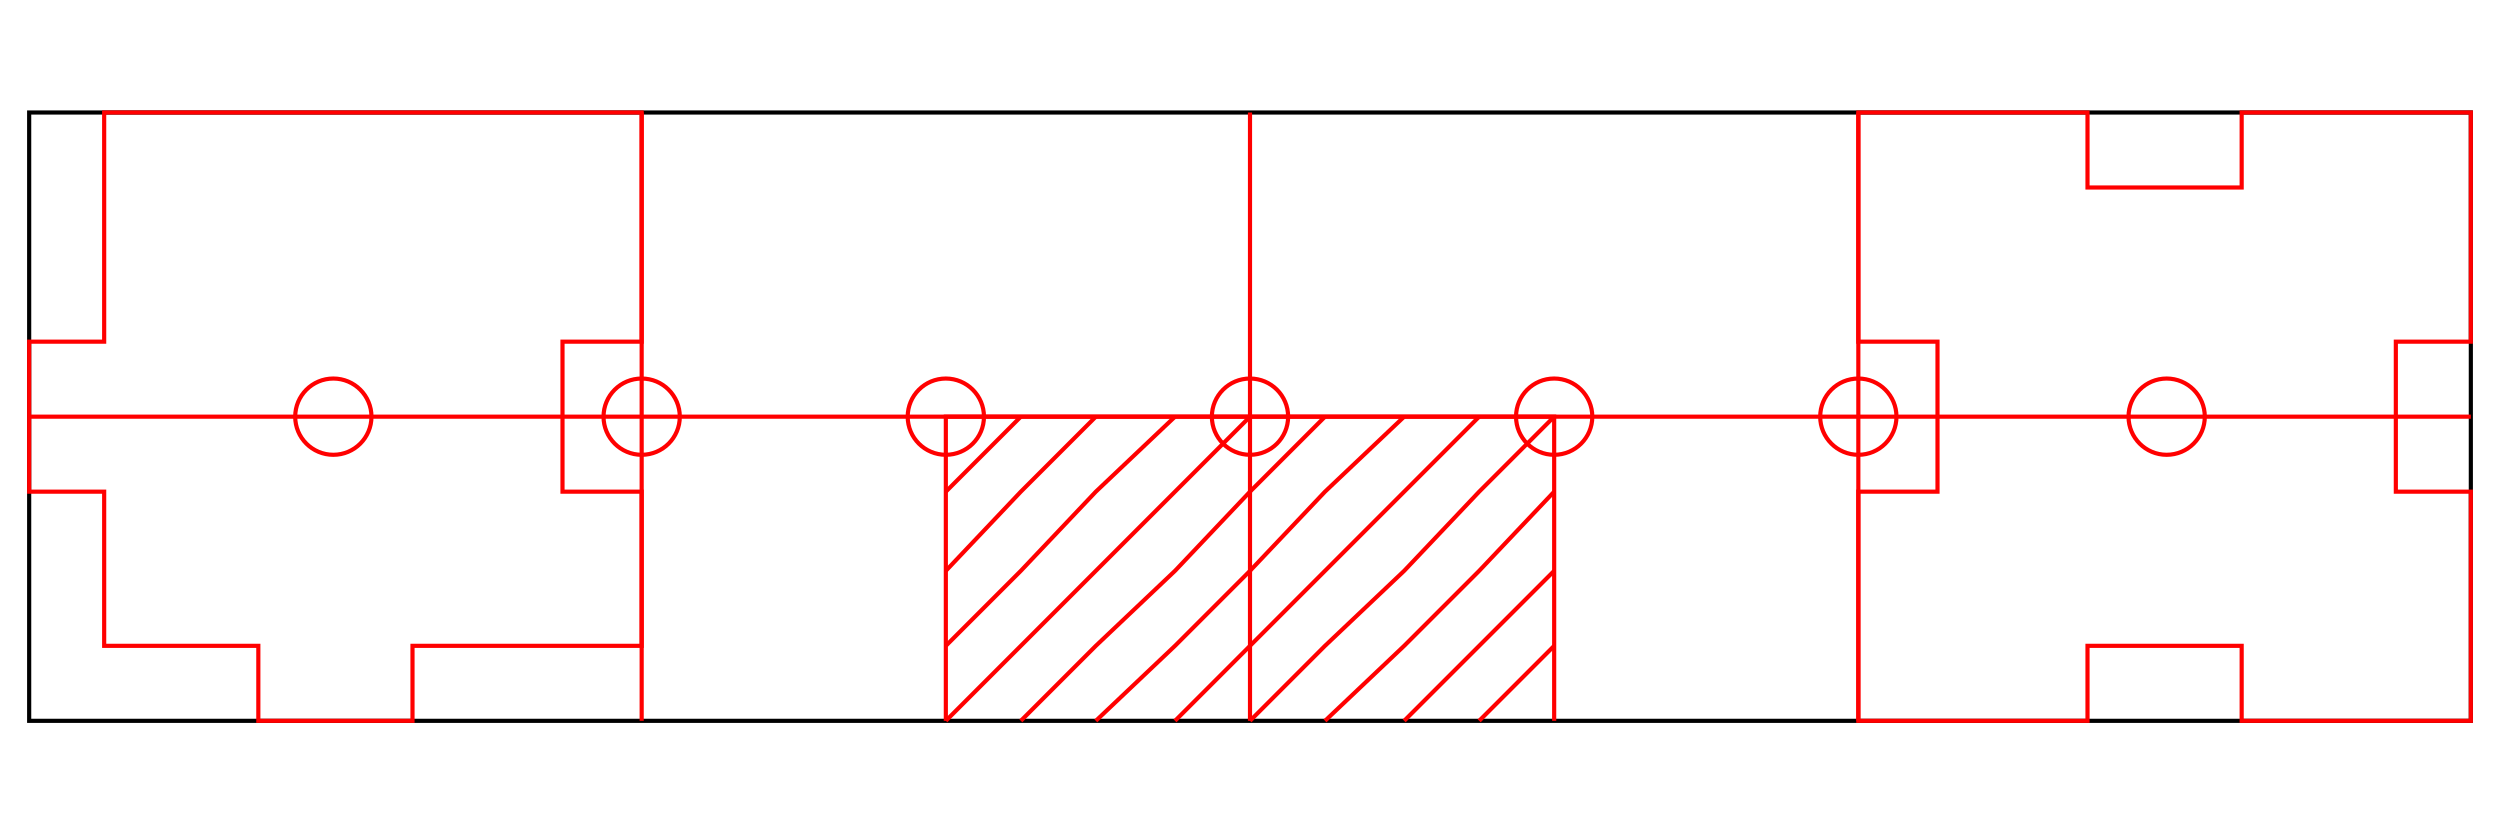
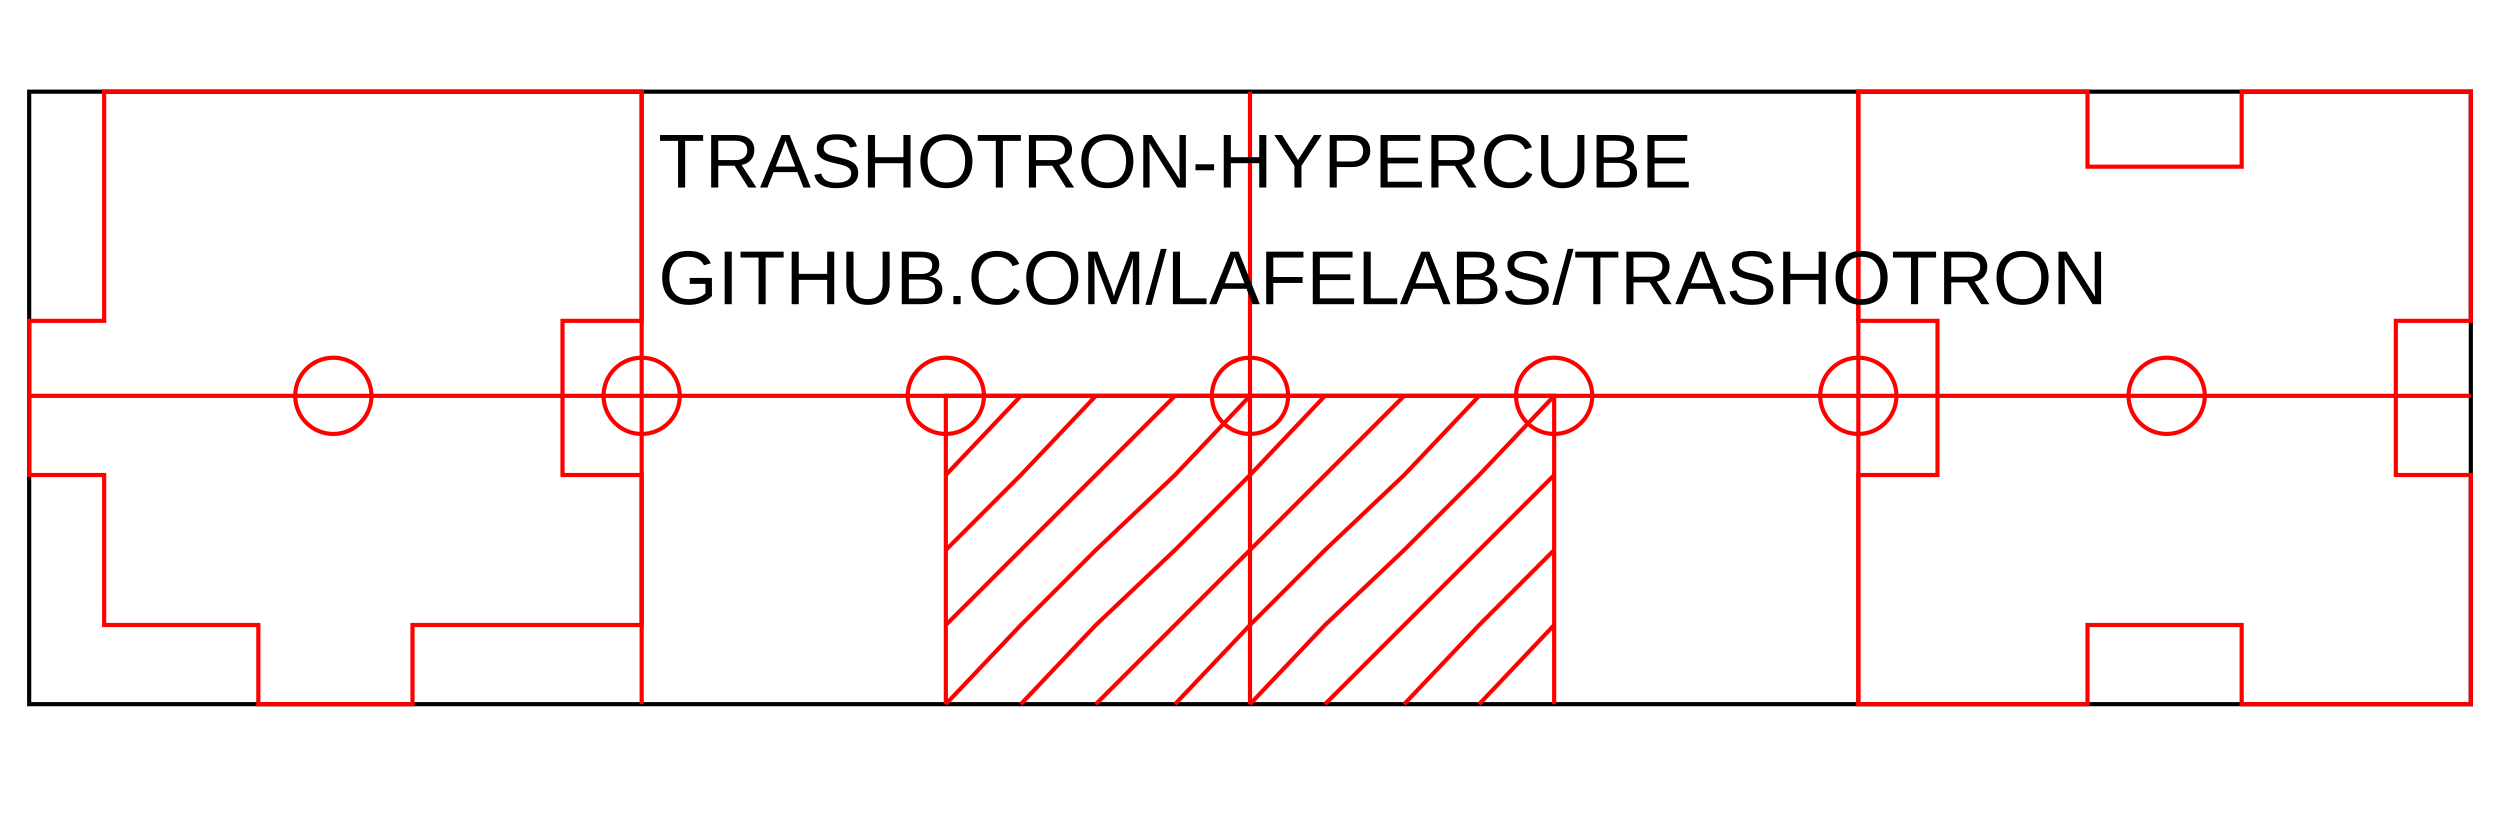
<svg xmlns="http://www.w3.org/2000/svg" width="600" height="200" viewbox="0 0 600 200">
-   <path d="M7 173 L7 27 L154 27 L300 27 L446 27 L593 27 L593 173 L446 173 L300 173 L154 173 L7 173 Z" stroke="#000000" stroke-width="1" fill="none" />
-   <line x1="154" y1="173" x2="154" y2="27" style="stroke:#ff0000;stroke-width:1" />
-   <line x1="300" y1="173" x2="300" y2="27" style="stroke:#ff0000;stroke-width:1" />
-   <line x1="446" y1="173" x2="446" y2="27" style="stroke:#ff0000;stroke-width:1" />
-   <line x1="593" y1="100" x2="446" y2="100" style="stroke:#ff0000;stroke-width:1" />
-   <line x1="446" y1="100" x2="300" y2="100" style="stroke:#ff0000;stroke-width:1" />
-   <line x1="300" y1="100" x2="154" y2="100" style="stroke:#ff0000;stroke-width:1" />
-   <line x1="154" y1="100" x2="7" y2="100" style="stroke:#ff0000;stroke-width:1" />
-   <path d="M25 155 L44 155 L62 155 L62 173 L80 173 L99 173 L99 155 L117 155 L135 155 L154 155 L154 137 L154 118 L135 118 L135 100 L135 82 L154 82 L154 63 L154 45 L154 27 L135 27 L117 27 L99 27 L80 27 L62 27 L44 27 L25 27 L25 45 L25 63 L25 82 L7 82 L7 100 L7 118 L25 118 L25 137 L25 155 Z" stroke="#ff0000" stroke-width="1" fill="none" />
-   <path d="M446 173 L446 155 L446 137 L446 118 L465 118 L465 100 L465 82 L446 82 L446 63 L446 45 L446 27 L465 27 L483 27 L501 27 L501 45 L520 45 L538 45 L538 27 L556 27 L575 27 L593 27 L593 45 L593 63 L593 82 L575 82 L575 100 L575 118 L593 118 L593 137 L593 155 L593 173 L575 173 L556 173 L538 173 L538 155 L520 155 L501 155 L501 173 L483 173 L465 173 L446 173 Z" stroke="#ff0000" stroke-width="1" fill="none" />
-   <path d="M227 173 L227 100 L300 100 L373 100 L373 173 " stroke="#ff0000" stroke-width="1" fill="none" />
-   <line x1="355" y1="173" x2="373" y2="155" style="stroke:#ff0000;stroke-width:1" />
-   <path d="M337 173 L355 155 L373 137 " stroke="#ff0000" stroke-width="1" fill="none" />
-   <path d="M373 118 L355 137 L337 155 L318 173 " stroke="#ff0000" stroke-width="1" fill="none" />
-   <path d="M300 173 L318 155 L337 137 L355 118 L373 100 " stroke="#ff0000" stroke-width="1" fill="none" />
-   <path d="M355 100 L337 118 L318 137 L300 155 L282 173 " stroke="#ff0000" stroke-width="1" fill="none" />
-   <path d="M263 173 L282 155 L300 137 L318 118 L337 100 " stroke="#ff0000" stroke-width="1" fill="none" />
-   <path d="M318 100 L300 118 L282 137 L263 155 L245 173 " stroke="#ff0000" stroke-width="1" fill="none" />
-   <path d="M227 173 L245 155 L263 137 L282 118 L300 100 " stroke="#ff0000" stroke-width="1" fill="none" />
-   <path d="M282 100 L263 118 L245 137 L227 155 " stroke="#ff0000" stroke-width="1" fill="none" />
-   <path d="M227 137 L245 118 L263 100 " stroke="#ff0000" stroke-width="1" fill="none" />
-   <line x1="245" y1="100" x2="227" y2="118" style="stroke:#ff0000;stroke-width:1" />
-   <circle cx="154" cy="100" r="9.151" stroke="#ff0000" stroke-width="1" fill="none" />
-   <circle cx="80" cy="100" r="9.151" stroke="#ff0000" stroke-width="1" fill="none" />
-   <circle cx="227" cy="100" r="9.151" stroke="#ff0000" stroke-width="1" fill="none" />
-   <circle cx="373" cy="100" r="9.151" stroke="#ff0000" stroke-width="1" fill="none" />
-   <circle cx="520" cy="100" r="9.151" stroke="#ff0000" stroke-width="1" fill="none" />
-   <circle cx="446" cy="100" r="9.151" stroke="#ff0000" stroke-width="1" fill="none" />
-   <circle cx="300" cy="100" r="9.151" stroke="#ff0000" stroke-width="1" fill="none" />
+   <path d="M7 169 L7 22 L154 22 L300 22 L446 22 L593 22 L593 169 L446 169 L300 169 L154 169 L7 169 Z" stroke="#000000" stroke-width="1" fill="none" />
+   <line x1="154" y1="169" x2="154" y2="22" style="stroke:#ff0000;stroke-width:1" />
+   <line x1="300" y1="169" x2="300" y2="22" style="stroke:#ff0000;stroke-width:1" />
+   <line x1="446" y1="169" x2="446" y2="22" style="stroke:#ff0000;stroke-width:1" />
+   <line x1="593" y1="95" x2="446" y2="95" style="stroke:#ff0000;stroke-width:1" />
+   <line x1="446" y1="95" x2="300" y2="95" style="stroke:#ff0000;stroke-width:1" />
+   <line x1="300" y1="95" x2="154" y2="95" style="stroke:#ff0000;stroke-width:1" />
+   <line x1="154" y1="95" x2="7" y2="95" style="stroke:#ff0000;stroke-width:1" />
+   <path d="M25 150 L44 150 L62 150 L62 169 L80 169 L99 169 L99 150 L117 150 L135 150 L154 150 L154 132 L154 114 L135 114 L135 95 L135 77 L154 77 L154 59 L154 40 L154 22 L135 22 L117 22 L99 22 L80 22 L62 22 L44 22 L25 22 L25 40 L25 59 L25 77 L7 77 L7 95 L7 114 L25 114 L25 132 L25 150 Z" stroke="#ff0000" stroke-width="1" fill="none" />
+   <path d="M446 169 L446 150 L446 132 L446 114 L465 114 L465 95 L465 77 L446 77 L446 59 L446 40 L446 22 L465 22 L483 22 L501 22 L501 40 L520 40 L538 40 L538 22 L556 22 L575 22 L593 22 L593 40 L593 59 L593 77 L575 77 L575 95 L575 114 L593 114 L593 132 L593 150 L593 169 L575 169 L556 169 L538 169 L538 150 L520 150 L501 150 L501 169 L483 169 L465 169 L446 169 Z" stroke="#ff0000" stroke-width="1" fill="none" />
+   <path d="M227 169 L227 95 L300 95 L373 95 L373 169 " stroke="#ff0000" stroke-width="1" fill="none" />
+   <line x1="355" y1="169" x2="373" y2="150" style="stroke:#ff0000;stroke-width:1" />
+   <path d="M337 169 L355 150 L373 132 " stroke="#ff0000" stroke-width="1" fill="none" />
+   <path d="M373 114 L355 132 L337 150 L318 169 " stroke="#ff0000" stroke-width="1" fill="none" />
+   <path d="M300 169 L318 150 L337 132 L355 114 L373 95 " stroke="#ff0000" stroke-width="1" fill="none" />
+   <path d="M355 95 L337 114 L318 132 L300 150 L282 169 " stroke="#ff0000" stroke-width="1" fill="none" />
+   <path d="M263 169 L282 150 L300 132 L318 114 L337 95 " stroke="#ff0000" stroke-width="1" fill="none" />
+   <path d="M318 95 L300 114 L282 132 L263 150 L245 169 " stroke="#ff0000" stroke-width="1" fill="none" />
+   <path d="M227 169 L245 150 L263 132 L282 114 L300 95 " stroke="#ff0000" stroke-width="1" fill="none" />
+   <path d="M282 95 L263 114 L245 132 L227 150 " stroke="#ff0000" stroke-width="1" fill="none" />
+   <path d="M227 132 L245 114 L263 95 " stroke="#ff0000" stroke-width="1" fill="none" />
+   <line x1="245" y1="95" x2="227" y2="114" style="stroke:#ff0000;stroke-width:1" />
+   <circle cx="154" cy="95" r="9.151" stroke="#ff0000" stroke-width="1" fill="none" />
+   <circle cx="80" cy="95" r="9.151" stroke="#ff0000" stroke-width="1" fill="none" />
+   <circle cx="227" cy="95" r="9.151" stroke="#ff0000" stroke-width="1" fill="none" />
+   <circle cx="373" cy="95" r="9.151" stroke="#ff0000" stroke-width="1" fill="none" />
+   <circle cx="520" cy="95" r="9.151" stroke="#ff0000" stroke-width="1" fill="none" />
+   <circle cx="446" cy="95" r="9.151" stroke="#ff0000" stroke-width="1" fill="none" />
+   <circle cx="300" cy="95" r="9.151" stroke="#ff0000" stroke-width="1" fill="none" />
+   <text x="158" y="45" fill="#000000" font-size="18.301px" font-family="Arial">TRASHOTRON-HYPERCUBE</text>
+   <text x="158" y="73" fill="#000000" font-size="18.301px" font-family="Arial">GITHUB.COM/LAFELABS/TRASHOTRON</text>
</svg>
